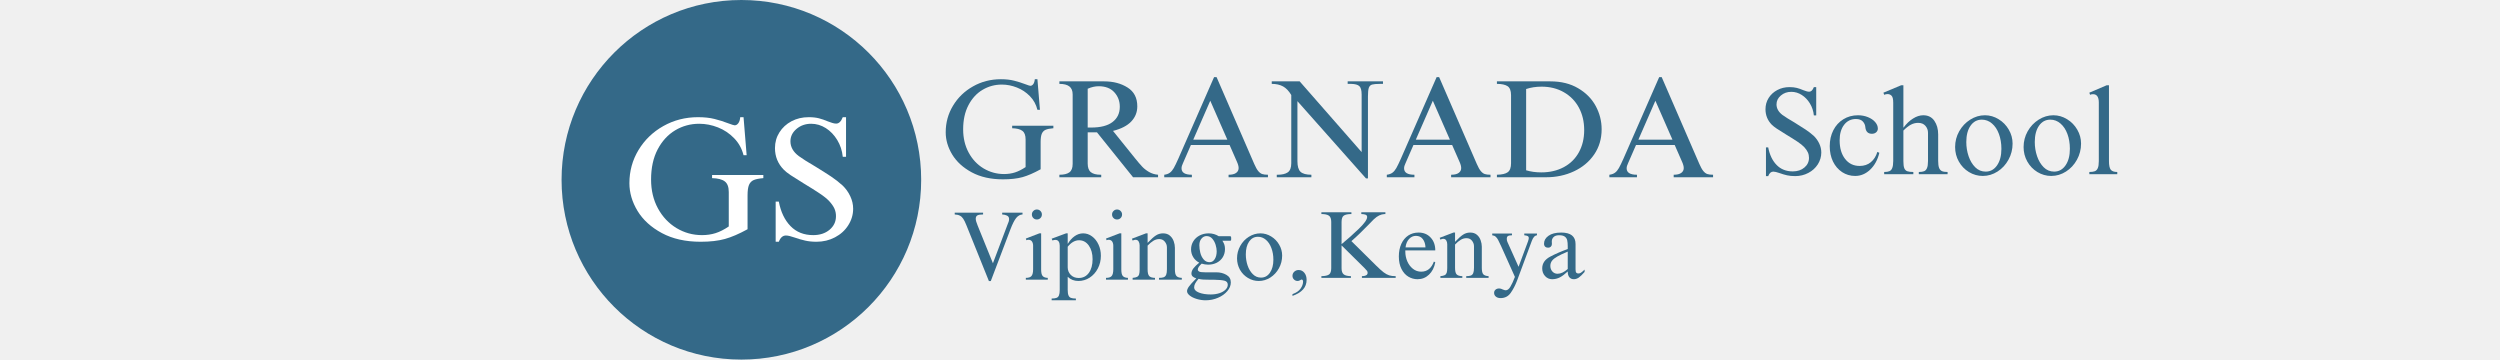
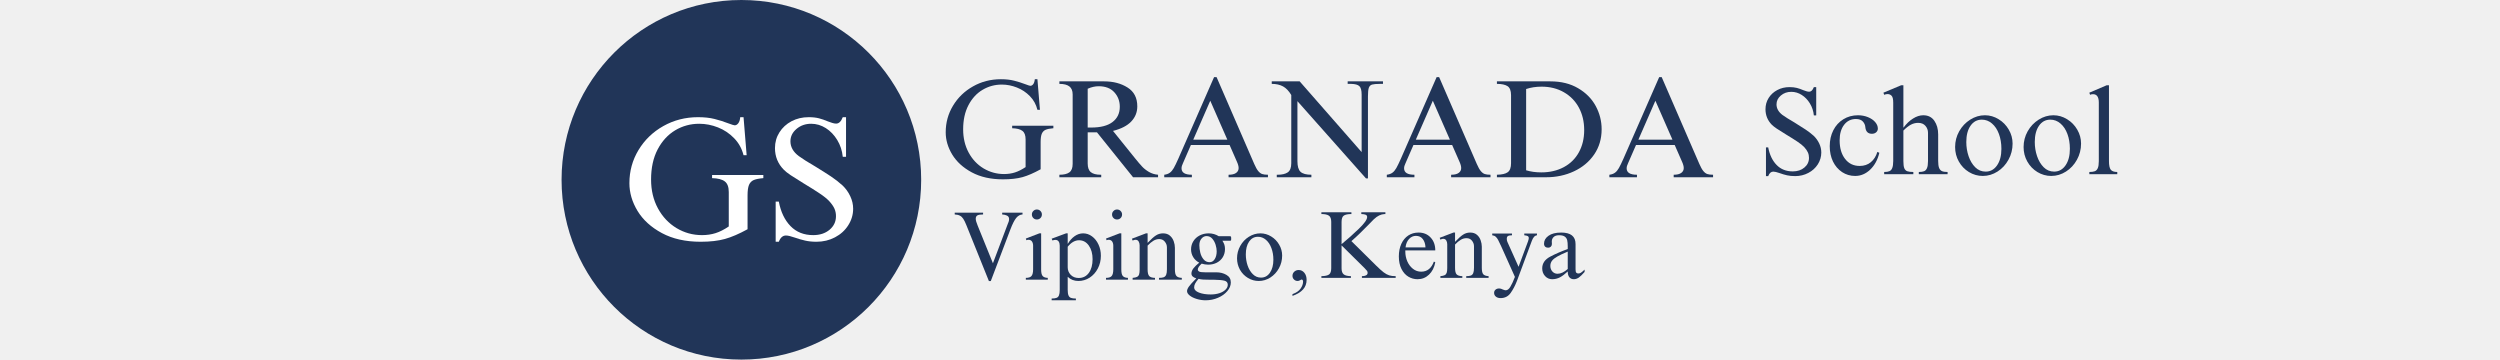
- <svg xmlns="http://www.w3.org/2000/svg" color="#346988" width="730" zoomAndPan="magnify" viewBox="-105 0 730 105" height="105" preserveAspectRatio="xMidYMid meet" version="1.0">
+ <svg xmlns="http://www.w3.org/2000/svg" color="#213558" width="730" zoomAndPan="magnify" viewBox="-105 0 730 105" height="105" preserveAspectRatio="xMidYMid meet" version="1.0">
  <defs>
    <g />
    <clipPath id="1dcf8fdc64">
      <path d="M 350 24 L 456.32 24 L 456.32 62 L 350 62 Z M 350 24 " clip-rule="nonzero" />
    </clipPath>
    <clipPath id="e76d367897">
      <path d="M 36 0.48 L 56 0.48 L 56 27 L 36 27 Z M 36 0.48 " clip-rule="nonzero" />
    </clipPath>
    <clipPath id="dda6fe1e1f">
      <path d="M 97 0.48 L 106 0.48 L 106 27 L 97 27 Z M 97 0.48 " clip-rule="nonzero" />
    </clipPath>
    <clipPath id="a8c8cdcd97">
      <rect x="0" width="107" y="0" height="38" />
    </clipPath>
    <clipPath id="c63b17cab3">
      <path d="M 0.977 0 L 106 0 L 106 105 L 0.977 105 Z M 0.977 0 " clip-rule="nonzero" />
    </clipPath>
    <clipPath id="e1af899d50">
      <path d="M 53.48 0 C 24.484 0 0.977 23.504 0.977 52.5 C 0.977 81.496 24.484 105 53.48 105 C 82.477 105 105.984 81.496 105.984 52.5 C 105.984 23.504 82.477 0 53.48 0 Z M 53.48 0 " clip-rule="nonzero" />
    </clipPath>
    <clipPath id="bb04c8f080">
      <path d="M 0.977 0 L 106 0 L 106 105 L 0.977 105 Z M 0.977 0 " clip-rule="nonzero" />
    </clipPath>
    <clipPath id="908799b110">
      <path d="M 53.48 0 C 24.484 0 0.977 23.504 0.977 52.5 C 0.977 81.496 24.484 105 53.48 105 C 82.477 105 105.984 81.496 105.984 52.5 C 105.984 23.504 82.477 0 53.48 0 Z M 53.48 0 " clip-rule="nonzero" />
    </clipPath>
    <clipPath id="11f64b7e48">
      <rect x="0" width="106" y="0" height="105" />
    </clipPath>
    <clipPath id="be3a8f82aa">
      <rect x="0" width="457" y="0" height="105" />
    </clipPath>
  </defs>
  <g transform="matrix(1, 0, 0, 1, 58, 0.000000000000010413)">
    <g clip-path="url(#be3a8f82aa)">
      <g fill="currentColor">
        <g transform="translate(111.396, 51.75812)">
          <g>
            <path d="M 17.859 -28.625 C 19.328 -28.625 20.609 -28.484 21.703 -28.203 C 22.805 -27.93 23.914 -27.582 25.031 -27.156 C 25.82 -26.852 26.297 -26.703 26.453 -26.703 C 26.785 -26.703 27.07 -26.863 27.312 -27.188 C 27.562 -27.52 27.711 -28 27.766 -28.625 L 28.531 -28.625 L 29.266 -19.688 L 28.531 -19.688 C 28.156 -21.238 27.422 -22.57 26.328 -23.688 C 25.242 -24.801 23.977 -25.641 22.531 -26.203 C 21.094 -26.773 19.629 -27.062 18.141 -27.062 C 16.098 -27.062 14.223 -26.551 12.516 -25.531 C 10.805 -24.52 9.43 -23.023 8.391 -21.047 C 7.359 -19.078 6.844 -16.723 6.844 -13.984 C 6.844 -11.453 7.379 -9.191 8.453 -7.203 C 9.523 -5.223 10.977 -3.68 12.812 -2.578 C 14.656 -1.484 16.648 -0.938 18.797 -0.938 C 19.93 -0.938 20.988 -1.094 21.969 -1.406 C 22.945 -1.719 23.984 -2.238 25.078 -2.969 L 25.078 -11.047 C 25.078 -12.242 24.766 -13.078 24.141 -13.547 C 23.516 -14.023 22.52 -14.281 21.156 -14.312 L 21.156 -15.047 L 33.188 -15.047 L 33.188 -14.312 C 32.176 -14.227 31.422 -14.078 30.922 -13.859 C 30.422 -13.641 30.051 -13.258 29.812 -12.719 C 29.582 -12.176 29.469 -11.359 29.469 -10.266 L 29.469 -2.328 C 27.488 -1.234 25.723 -0.469 24.172 -0.031 C 22.617 0.395 20.719 0.609 18.469 0.609 C 14.938 0.609 11.906 -0.066 9.375 -1.422 C 6.844 -2.785 4.938 -4.52 3.656 -6.625 C 2.383 -8.727 1.75 -10.895 1.75 -13.125 C 1.75 -15.945 2.461 -18.539 3.891 -20.906 C 5.316 -23.27 7.258 -25.145 9.719 -26.531 C 12.176 -27.926 14.891 -28.625 17.859 -28.625 Z M 17.859 -28.625 " />
          </g>
        </g>
      </g>
      <g fill="currentColor">
        <g transform="translate(144.9495, 51.75812)">
          <g>
            <path d="M 24.141 -20.703 C 24.141 -18.992 23.551 -17.52 22.375 -16.281 C 21.207 -15.051 19.43 -14.133 17.047 -13.531 L 23.516 -5.5 C 24.305 -4.52 24.973 -3.738 25.516 -3.156 C 26.055 -2.57 26.727 -2.039 27.531 -1.562 C 28.332 -1.094 29.223 -0.816 30.203 -0.734 L 30.203 0 L 22.906 0 L 12.359 -13.125 L 9.656 -13.125 L 9.656 -4.031 C 9.656 -2.832 9.961 -1.984 10.578 -1.484 C 11.191 -0.984 12.148 -0.734 13.453 -0.734 L 13.609 -0.734 L 13.609 0 L 1.391 0 L 1.391 -0.734 C 2.691 -0.734 3.66 -0.961 4.297 -1.422 C 4.941 -1.891 5.266 -2.719 5.266 -3.906 L 5.266 -24.172 C 5.266 -25.254 4.941 -26.039 4.297 -26.531 C 3.66 -27.02 2.691 -27.266 1.391 -27.266 L 1.391 -28 L 14.469 -28 C 17.133 -28 19.41 -27.398 21.297 -26.203 C 23.191 -25.016 24.141 -23.18 24.141 -20.703 Z M 9.656 -25.844 L 9.656 -14.516 L 10.688 -14.516 C 13.426 -14.516 15.5 -15.051 16.906 -16.125 C 18.32 -17.195 19.031 -18.688 19.031 -20.594 C 19.031 -22.25 18.492 -23.66 17.422 -24.828 C 16.348 -25.992 14.832 -26.578 12.875 -26.578 C 11.82 -26.578 10.75 -26.332 9.656 -25.844 Z M 9.656 -25.844 " />
          </g>
        </g>
      </g>
      <g fill="currentColor">
        <g transform="translate(176.3829, 51.75812)">
          <g>
            <path d="M 4.688 -5.422 L 15.125 -29.234 L 15.859 -29.234 L 26.859 -3.875 C 27.266 -2.945 27.648 -2.258 28.016 -1.812 C 28.391 -1.363 28.781 -1.07 29.188 -0.938 C 29.594 -0.801 30.148 -0.734 30.859 -0.734 L 30.859 0 L 19.359 0 L 19.359 -0.734 C 20.336 -0.734 21.07 -0.91 21.562 -1.266 C 22.051 -1.617 22.297 -2.094 22.297 -2.688 C 22.297 -3.207 22.117 -3.848 21.766 -4.609 L 19.656 -9.422 L 8.359 -9.422 L 6.031 -4.078 C 5.758 -3.535 5.625 -3.047 5.625 -2.609 C 5.625 -1.359 6.629 -0.734 8.641 -0.734 L 8.641 0 L 0.578 0 L 0.578 -0.734 C 1.254 -0.816 1.801 -1.016 2.219 -1.328 C 2.645 -1.641 3.023 -2.094 3.359 -2.688 C 3.703 -3.289 4.145 -4.203 4.688 -5.422 Z M 19 -10.969 L 14.016 -22.344 L 9.047 -10.969 Z M 19 -10.969 " />
          </g>
        </g>
      </g>
      <g fill="currentColor">
        <g transform="translate(207.8163, 51.75812)">
          <g>
            <path d="M 26.781 -7.344 L 26.781 -24.141 C 26.781 -25.359 26.562 -26.176 26.125 -26.594 C 25.695 -27.02 24.895 -27.242 23.719 -27.266 L 22.703 -27.266 L 22.703 -28 L 33.016 -28 L 33.016 -27.266 L 32.156 -27.266 C 31.07 -27.266 30.297 -27.195 29.828 -27.062 C 29.367 -26.926 29.051 -26.609 28.875 -26.109 C 28.707 -25.609 28.625 -24.785 28.625 -23.641 L 28.625 0.328 L 28.047 0.328 L 8.031 -22.219 L 8.031 -4.734 C 8.031 -3.211 8.332 -2.164 8.938 -1.594 C 9.551 -1.02 10.609 -0.734 12.109 -0.734 L 12.109 0 L 2 0 L 2 -0.734 L 2.234 -0.734 C 3.547 -0.734 4.539 -0.969 5.219 -1.438 C 5.895 -1.914 6.234 -2.797 6.234 -4.078 L 6.234 -24.016 C 5.523 -25.203 4.723 -26.039 3.828 -26.531 C 2.93 -27.02 1.832 -27.266 0.531 -27.266 L 0.531 -28 L 8.688 -28 Z M 26.781 -7.344 " />
          </g>
        </g>
      </g>
      <g fill="currentColor">
        <g transform="translate(241.3698, 51.75812)">
          <g>
            <path d="M 4.688 -5.422 L 15.125 -29.234 L 15.859 -29.234 L 26.859 -3.875 C 27.266 -2.945 27.648 -2.258 28.016 -1.812 C 28.391 -1.363 28.781 -1.07 29.188 -0.938 C 29.594 -0.801 30.148 -0.734 30.859 -0.734 L 30.859 0 L 19.359 0 L 19.359 -0.734 C 20.336 -0.734 21.07 -0.91 21.562 -1.266 C 22.051 -1.617 22.297 -2.094 22.297 -2.688 C 22.297 -3.207 22.117 -3.848 21.766 -4.609 L 19.656 -9.422 L 8.359 -9.422 L 6.031 -4.078 C 5.758 -3.535 5.625 -3.047 5.625 -2.609 C 5.625 -1.359 6.629 -0.734 8.641 -0.734 L 8.641 0 L 0.578 0 L 0.578 -0.734 C 1.254 -0.816 1.801 -1.016 2.219 -1.328 C 2.645 -1.641 3.023 -2.094 3.359 -2.688 C 3.703 -3.289 4.145 -4.203 4.688 -5.422 Z M 19 -10.969 L 14.016 -22.344 L 9.047 -10.969 Z M 19 -10.969 " />
          </g>
        </g>
      </g>
      <g fill="currentColor">
        <g transform="translate(272.8032, 51.75812)">
          <g>
            <path d="M 31.875 -14.016 C 31.875 -11.223 31.145 -8.766 29.688 -6.641 C 28.238 -4.523 26.273 -2.891 23.797 -1.734 C 21.328 -0.578 18.625 0 15.688 0 L 1.297 0 L 1.297 -0.734 C 2.766 -0.766 3.816 -1.008 4.453 -1.469 C 5.098 -1.926 5.422 -2.812 5.422 -4.125 L 5.422 -23.969 C 5.422 -25.27 5.082 -26.145 4.406 -26.594 C 3.727 -27.039 2.691 -27.266 1.297 -27.266 L 1.297 -28 L 16.922 -28 C 20.047 -28 22.738 -27.332 25 -26 C 27.27 -24.676 28.984 -22.945 30.141 -20.812 C 31.297 -18.676 31.875 -16.41 31.875 -14.016 Z M 9.828 -25.766 L 9.828 -2.031 C 11.18 -1.625 12.648 -1.422 14.234 -1.422 C 16.734 -1.422 18.93 -1.93 20.828 -2.953 C 22.734 -3.973 24.203 -5.422 25.234 -7.297 C 26.266 -9.172 26.781 -11.332 26.781 -13.781 C 26.781 -16.227 26.266 -18.41 25.234 -20.328 C 24.203 -22.242 22.738 -23.742 20.844 -24.828 C 18.957 -25.91 16.789 -26.453 14.344 -26.453 C 12.719 -26.453 11.211 -26.223 9.828 -25.766 Z M 9.828 -25.766 " />
          </g>
        </g>
      </g>
      <g fill="currentColor">
        <g transform="translate(306.3566, 51.75812)">
          <g>
            <path d="M 4.688 -5.422 L 15.125 -29.234 L 15.859 -29.234 L 26.859 -3.875 C 27.266 -2.945 27.648 -2.258 28.016 -1.812 C 28.391 -1.363 28.781 -1.07 29.188 -0.938 C 29.594 -0.801 30.148 -0.734 30.859 -0.734 L 30.859 0 L 19.359 0 L 19.359 -0.734 C 20.336 -0.734 21.07 -0.91 21.562 -1.266 C 22.051 -1.617 22.297 -2.094 22.297 -2.688 C 22.297 -3.207 22.117 -3.848 21.766 -4.609 L 19.656 -9.422 L 8.359 -9.422 L 6.031 -4.078 C 5.758 -3.535 5.625 -3.047 5.625 -2.609 C 5.625 -1.359 6.629 -0.734 8.641 -0.734 L 8.641 0 L 0.578 0 L 0.578 -0.734 C 1.254 -0.816 1.801 -1.016 2.219 -1.328 C 2.645 -1.641 3.023 -2.094 3.359 -2.688 C 3.703 -3.289 4.145 -4.203 4.688 -5.422 Z M 19 -10.969 L 14.016 -22.344 L 9.047 -10.969 Z M 19 -10.969 " />
          </g>
        </g>
      </g>
      <g fill="currentColor">
        <g transform="translate(337.7918, 51.75812)">
          <g />
        </g>
      </g>
      <g clip-path="url(#1dcf8fdc64)">
        <g transform="matrix(1, 0, 0, 1, 350, 24)">
          <g clip-path="url(#a8c8cdcd97)">
            <g fill="currentColor">
              <g transform="translate(0.413199, 26.87559)">
                <g>
                  <path d="M 9.125 -25.438 C 9.945 -25.438 10.66 -25.359 11.266 -25.203 C 11.867 -25.047 12.484 -24.832 13.109 -24.562 C 13.43 -24.445 13.742 -24.336 14.047 -24.234 C 14.348 -24.141 14.617 -24.094 14.859 -24.094 C 15.43 -24.094 15.891 -24.539 16.234 -25.438 L 16.922 -25.438 L 16.922 -17.172 L 16.234 -17.172 C 16.109 -18.453 15.723 -19.617 15.078 -20.672 C 14.441 -21.723 13.645 -22.551 12.688 -23.156 C 11.738 -23.758 10.723 -24.062 9.641 -24.062 C 8.453 -24.062 7.438 -23.703 6.594 -22.984 C 5.75 -22.273 5.328 -21.414 5.328 -20.406 C 5.328 -19.219 5.906 -18.188 7.062 -17.312 C 7.883 -16.719 9.035 -15.992 10.516 -15.141 C 11.816 -14.348 12.898 -13.66 13.766 -13.078 C 14.641 -12.504 15.453 -11.879 16.203 -11.203 C 16.879 -10.547 17.414 -9.797 17.812 -8.953 C 18.207 -8.109 18.406 -7.238 18.406 -6.344 C 18.406 -5.113 18.066 -3.961 17.391 -2.891 C 16.711 -1.828 15.785 -0.988 14.609 -0.375 C 13.441 0.238 12.16 0.547 10.766 0.547 C 9.867 0.547 9.078 0.469 8.391 0.312 C 7.703 0.156 6.984 -0.055 6.234 -0.328 C 5.41 -0.617 4.797 -0.766 4.391 -0.766 C 3.734 -0.766 3.238 -0.328 2.906 0.547 L 2.25 0.547 L 2.25 -7.828 L 2.906 -7.828 C 3.312 -5.68 4.125 -3.977 5.344 -2.719 C 6.562 -1.457 8.141 -0.828 10.078 -0.828 C 11.453 -0.828 12.582 -1.203 13.469 -1.953 C 14.363 -2.703 14.812 -3.645 14.812 -4.781 C 14.812 -5.363 14.703 -5.895 14.484 -6.375 C 14.273 -6.863 13.914 -7.383 13.406 -7.938 C 12.945 -8.414 12.297 -8.938 11.453 -9.5 C 10.609 -10.07 9.484 -10.781 8.078 -11.625 C 6.898 -12.352 5.992 -12.926 5.359 -13.344 C 4.734 -13.77 4.266 -14.141 3.953 -14.453 C 2.723 -15.711 2.109 -17.223 2.109 -18.984 C 2.109 -20.191 2.414 -21.285 3.031 -22.266 C 3.645 -23.242 4.484 -24.016 5.547 -24.578 C 6.609 -25.148 7.801 -25.438 9.125 -25.438 Z M 9.125 -25.438 " />
                </g>
              </g>
            </g>
            <g fill="currentColor">
              <g transform="translate(20.40813, 26.87559)">
                <g>
                  <path d="M 9.125 -17.219 C 10.164 -17.219 11.133 -17.035 12.031 -16.672 C 12.926 -16.305 13.629 -15.828 14.141 -15.234 C 14.66 -14.641 14.922 -14.004 14.922 -13.328 C 14.922 -12.898 14.758 -12.539 14.438 -12.25 C 14.113 -11.957 13.695 -11.812 13.188 -11.812 C 12.031 -11.812 11.391 -12.461 11.266 -13.766 C 11.223 -14.367 10.984 -14.91 10.547 -15.391 C 10.109 -15.879 9.43 -16.125 8.516 -16.125 C 7.086 -16.125 5.938 -15.555 5.062 -14.422 C 4.195 -13.285 3.766 -11.773 3.766 -9.891 C 3.766 -7.641 4.297 -5.832 5.359 -4.469 C 6.422 -3.102 7.836 -2.422 9.609 -2.422 C 10.91 -2.422 12 -2.785 12.875 -3.516 C 13.758 -4.242 14.395 -5.242 14.781 -6.516 L 15.359 -6.266 C 14.879 -4.234 13.992 -2.598 12.703 -1.359 C 11.41 -0.117 9.941 0.5 8.297 0.5 C 6.898 0.5 5.633 0.129 4.5 -0.609 C 3.363 -1.359 2.473 -2.391 1.828 -3.703 C 1.191 -5.023 0.875 -6.52 0.875 -8.188 C 0.875 -9.926 1.223 -11.477 1.922 -12.844 C 2.617 -14.207 3.594 -15.273 4.844 -16.047 C 6.102 -16.828 7.531 -17.219 9.125 -17.219 Z M 9.125 -17.219 " />
                </g>
              </g>
            </g>
            <g clip-path="url(#e76d367897)">
              <g fill="currentColor">
                <g transform="translate(36.27367, 26.87559)">
                  <g>
                    <path d="M 6.516 -13.656 L 6.594 -13.656 C 7.395 -14.75 8.301 -15.613 9.312 -16.25 C 10.32 -16.895 11.32 -17.219 12.312 -17.219 C 13.738 -17.219 14.82 -16.676 15.562 -15.594 C 16.301 -14.52 16.672 -13.195 16.672 -11.625 L 16.672 -3.875 C 16.672 -2.957 16.766 -2.27 16.953 -1.812 C 17.148 -1.352 17.438 -1.047 17.812 -0.891 C 18.188 -0.734 18.723 -0.656 19.422 -0.656 L 19.422 0 L 11.016 0 L 11.016 -0.656 C 11.672 -0.656 12.18 -0.727 12.547 -0.875 C 12.922 -1.02 13.207 -1.32 13.406 -1.781 C 13.602 -2.238 13.703 -2.926 13.703 -3.844 L 13.703 -12.109 C 13.703 -12.879 13.453 -13.551 12.953 -14.125 C 12.461 -14.707 11.754 -15 10.828 -15 C 10.078 -15 9.367 -14.82 8.703 -14.469 C 8.047 -14.125 7.316 -13.551 6.516 -12.75 L 6.516 -3.844 C 6.516 -2.895 6.602 -2.195 6.781 -1.75 C 6.969 -1.312 7.258 -1.02 7.656 -0.875 C 8.062 -0.727 8.648 -0.656 9.422 -0.656 L 9.422 0 L 0.906 0 L 0.906 -0.656 C 1.562 -0.656 2.07 -0.734 2.438 -0.891 C 2.812 -1.047 3.086 -1.359 3.266 -1.828 C 3.453 -2.297 3.547 -2.977 3.547 -3.875 L 3.547 -20.906 C 3.547 -21.914 3.391 -22.582 3.078 -22.906 C 2.766 -23.238 2.367 -23.406 1.891 -23.406 C 1.547 -23.406 1.219 -23.332 0.906 -23.188 L 0.688 -23.812 L 5.875 -25.984 L 6.516 -25.984 Z M 6.516 -13.656 " />
                  </g>
                </g>
              </g>
            </g>
            <g fill="currentColor">
              <g transform="translate(56.2686, 26.87559)">
                <g>
                  <path d="M 10.328 -17.219 C 11.754 -17.219 13.086 -16.832 14.328 -16.062 C 15.578 -15.301 16.566 -14.285 17.297 -13.016 C 18.035 -11.754 18.406 -10.398 18.406 -8.953 C 18.406 -7.254 18.004 -5.68 17.203 -4.234 C 16.41 -2.785 15.344 -1.633 14 -0.781 C 12.664 0.07 11.234 0.5 9.703 0.5 C 8.254 0.5 6.906 0.117 5.656 -0.641 C 4.414 -1.398 3.43 -2.426 2.703 -3.719 C 1.984 -5.008 1.625 -6.414 1.625 -7.938 C 1.625 -9.582 2.02 -11.113 2.812 -12.531 C 3.613 -13.957 4.688 -15.094 6.031 -15.938 C 7.375 -16.789 8.805 -17.219 10.328 -17.219 Z M 4.891 -9.391 C 4.891 -7.961 5.113 -6.586 5.562 -5.266 C 6.008 -3.953 6.656 -2.875 7.5 -2.031 C 8.344 -1.188 9.359 -0.766 10.547 -0.766 C 11.922 -0.766 13.031 -1.375 13.875 -2.594 C 14.719 -3.812 15.141 -5.422 15.141 -7.422 C 15.141 -9.016 14.898 -10.457 14.422 -11.75 C 13.941 -13.051 13.266 -14.07 12.391 -14.812 C 11.523 -15.562 10.535 -15.938 9.422 -15.938 C 8.047 -15.938 6.945 -15.344 6.125 -14.156 C 5.301 -12.977 4.891 -11.391 4.891 -9.391 Z M 4.891 -9.391 " />
                </g>
              </g>
            </g>
            <g fill="currentColor">
              <g transform="translate(76.26353, 26.87559)">
                <g>
                  <path d="M 10.328 -17.219 C 11.754 -17.219 13.086 -16.832 14.328 -16.062 C 15.578 -15.301 16.566 -14.285 17.297 -13.016 C 18.035 -11.754 18.406 -10.398 18.406 -8.953 C 18.406 -7.254 18.004 -5.68 17.203 -4.234 C 16.41 -2.785 15.344 -1.633 14 -0.781 C 12.664 0.07 11.234 0.5 9.703 0.5 C 8.254 0.5 6.906 0.117 5.656 -0.641 C 4.414 -1.398 3.43 -2.426 2.703 -3.719 C 1.984 -5.008 1.625 -6.414 1.625 -7.938 C 1.625 -9.582 2.02 -11.113 2.812 -12.531 C 3.613 -13.957 4.688 -15.094 6.031 -15.938 C 7.375 -16.789 8.805 -17.219 10.328 -17.219 Z M 4.891 -9.391 C 4.891 -7.961 5.113 -6.586 5.562 -5.266 C 6.008 -3.953 6.656 -2.875 7.5 -2.031 C 8.344 -1.188 9.359 -0.766 10.547 -0.766 C 11.922 -0.766 13.031 -1.375 13.875 -2.594 C 14.719 -3.812 15.141 -5.422 15.141 -7.422 C 15.141 -9.016 14.898 -10.457 14.422 -11.75 C 13.941 -13.051 13.266 -14.07 12.391 -14.812 C 11.523 -15.562 10.535 -15.938 9.422 -15.938 C 8.047 -15.938 6.945 -15.344 6.125 -14.156 C 5.301 -12.977 4.891 -11.391 4.891 -9.391 Z M 4.891 -9.391 " />
                </g>
              </g>
            </g>
            <g clip-path="url(#dda6fe1e1f)">
              <g fill="currentColor">
                <g transform="translate(96.25846, 26.87559)">
                  <g>
                    <path d="M 6.562 -25.984 L 6.562 -3.797 C 6.562 -2.598 6.734 -1.773 7.078 -1.328 C 7.43 -0.879 8.066 -0.656 8.984 -0.656 L 8.984 0 L 0.828 0 L 0.828 -0.656 C 1.504 -0.656 2.035 -0.727 2.422 -0.875 C 2.805 -1.02 3.098 -1.32 3.297 -1.781 C 3.492 -2.238 3.594 -2.91 3.594 -3.797 L 3.594 -20.938 C 3.594 -22.562 3.023 -23.375 1.891 -23.375 C 1.566 -23.375 1.285 -23.312 1.047 -23.188 L 0.828 -23.812 L 5.906 -25.984 Z M 6.562 -25.984 " />
                  </g>
                </g>
              </g>
            </g>
          </g>
        </g>
      </g>
      <g fill="currentColor">
        <g transform="translate(221.7381, 81.13976)">
          <g>
            <path d="M 9.875 -18.641 C 8.844 -18.641 8.102 -18.488 7.656 -18.188 C 7.219 -17.895 7 -17.273 7 -16.328 L 7 -9.844 C 8.781 -11.312 10.469 -12.816 12.062 -14.359 C 13.664 -15.898 14.469 -17.039 14.469 -17.781 C 14.469 -18.102 14.32 -18.32 14.031 -18.438 C 13.75 -18.562 13.328 -18.629 12.766 -18.641 L 12.766 -19.156 L 19.797 -19.156 L 19.797 -18.641 L 19.562 -18.641 C 19.008 -18.609 18.484 -18.473 17.984 -18.234 C 17.484 -17.992 16.973 -17.629 16.453 -17.141 C 16.148 -16.859 15.629 -16.328 14.891 -15.547 C 13.953 -14.598 13.129 -13.773 12.422 -13.078 C 11.723 -12.391 10.875 -11.609 9.875 -10.734 L 17.031 -3.656 C 17.957 -2.738 18.707 -2.062 19.281 -1.625 C 19.863 -1.188 20.41 -0.891 20.922 -0.734 C 21.43 -0.578 22.055 -0.5 22.797 -0.5 L 22.797 0 L 12.938 0 L 12.938 -0.5 C 13.438 -0.5 13.836 -0.578 14.141 -0.734 C 14.453 -0.891 14.609 -1.141 14.609 -1.484 C 14.609 -1.703 14.547 -1.895 14.422 -2.062 C 14.305 -2.227 14.07 -2.488 13.719 -2.844 L 7 -9.484 L 7 -2.781 C 7 -1.945 7.207 -1.363 7.625 -1.031 C 8.039 -0.695 8.742 -0.52 9.734 -0.5 L 9.734 0 L 1.109 0 L 1.109 -0.5 C 2.191 -0.52 2.941 -0.688 3.359 -1 C 3.773 -1.32 3.984 -1.938 3.984 -2.844 L 3.984 -16.328 C 3.984 -17.242 3.754 -17.859 3.297 -18.172 C 2.848 -18.484 2.117 -18.641 1.109 -18.641 L 1.109 -19.156 L 9.875 -19.156 Z M 9.875 -18.641 " />
          </g>
        </g>
      </g>
      <g fill="currentColor">
        <g transform="translate(244.6806, 81.13976)">
          <g>
            <path d="M 6.547 -13.234 C 7.992 -13.234 9.164 -12.75 10.062 -11.781 C 10.969 -10.82 11.422 -9.57 11.422 -8.031 L 2.672 -8.031 L 2.672 -7.672 C 2.672 -6.68 2.863 -5.734 3.25 -4.828 C 3.645 -3.93 4.195 -3.203 4.906 -2.641 C 5.613 -2.086 6.41 -1.812 7.297 -1.812 C 9.066 -1.812 10.305 -2.797 11.016 -4.766 L 11.422 -4.547 C 11.129 -3.023 10.516 -1.82 9.578 -0.938 C 8.648 -0.051 7.539 0.391 6.25 0.391 C 5.281 0.391 4.379 0.141 3.547 -0.359 C 2.723 -0.859 2.055 -1.609 1.547 -2.609 C 1.035 -3.617 0.781 -4.836 0.781 -6.266 C 0.781 -7.641 1.02 -8.859 1.5 -9.922 C 1.988 -10.984 2.664 -11.801 3.531 -12.375 C 4.406 -12.945 5.41 -13.234 6.547 -13.234 Z M 5.766 -12.266 C 4.984 -12.266 4.312 -11.957 3.75 -11.344 C 3.188 -10.727 2.848 -9.91 2.734 -8.891 L 8.562 -8.891 C 8.52 -9.891 8.258 -10.703 7.781 -11.328 C 7.312 -11.953 6.641 -12.266 5.766 -12.266 Z M 5.766 -12.266 " />
          </g>
        </g>
      </g>
      <g fill="currentColor">
        <g transform="translate(256.8906, 81.13976)">
          <g>
            <path d="M 4.984 -10.516 C 5.953 -11.547 6.742 -12.254 7.359 -12.641 C 7.973 -13.035 8.648 -13.234 9.391 -13.234 C 10.211 -13.234 10.875 -13.016 11.375 -12.578 C 11.875 -12.148 12.234 -11.617 12.453 -10.984 C 12.68 -10.348 12.797 -9.723 12.797 -9.109 L 12.797 -2.953 C 12.797 -2.004 12.941 -1.367 13.234 -1.047 C 13.535 -0.723 14.051 -0.539 14.781 -0.5 L 14.781 0 L 8.25 0 L 8.25 -0.5 C 8.844 -0.5 9.297 -0.562 9.609 -0.688 C 9.93 -0.82 10.16 -1.062 10.297 -1.406 C 10.441 -1.75 10.516 -2.266 10.516 -2.953 L 10.516 -9.234 C 10.516 -9.828 10.316 -10.367 9.922 -10.859 C 9.535 -11.348 9 -11.594 8.312 -11.594 C 7.727 -11.594 7.176 -11.438 6.656 -11.125 C 6.133 -10.82 5.578 -10.359 4.984 -9.734 L 4.984 -2.953 C 4.984 -1.984 5.141 -1.336 5.453 -1.016 C 5.773 -0.691 6.328 -0.52 7.109 -0.5 L 7.109 0 L 0.703 0 L 0.703 -0.5 C 1.273 -0.551 1.695 -0.648 1.969 -0.797 C 2.25 -0.953 2.441 -1.188 2.547 -1.5 C 2.648 -1.82 2.703 -2.281 2.703 -2.875 L 2.703 -9.812 C 2.703 -10.238 2.609 -10.609 2.422 -10.922 C 2.234 -11.242 1.938 -11.406 1.531 -11.406 C 1.344 -11.406 1.172 -11.367 1.016 -11.297 C 0.859 -11.234 0.754 -11.191 0.703 -11.172 L 0.5 -11.703 L 4.516 -13.234 L 4.984 -13.234 Z M 4.984 -10.516 " />
          </g>
        </g>
      </g>
      <g fill="currentColor">
        <g transform="translate(272.2785, 81.13976)">
          <g>
            <path d="M 6.219 -12.438 C 5.676 -12.438 5.285 -12.363 5.047 -12.219 C 4.816 -12.082 4.703 -11.812 4.703 -11.406 C 4.703 -11.051 4.766 -10.742 4.891 -10.484 C 5.016 -10.223 5.082 -10.07 5.094 -10.031 L 8.141 -3.234 L 10.906 -10.672 C 11.051 -11.117 11.125 -11.426 11.125 -11.594 C 11.125 -11.895 11.02 -12.098 10.812 -12.203 C 10.613 -12.316 10.281 -12.395 9.812 -12.438 L 9.812 -12.938 L 13.516 -12.938 L 13.516 -12.438 C 13.18 -12.395 12.895 -12.238 12.656 -11.969 C 12.414 -11.695 12.203 -11.312 12.016 -10.812 L 7.672 0.891 C 7.148 2.242 6.535 3.414 5.828 4.406 C 5.117 5.406 4.133 5.906 2.875 5.906 C 2.312 5.906 1.859 5.758 1.516 5.469 C 1.172 5.188 1 4.82 1 4.375 C 1 4 1.133 3.691 1.406 3.453 C 1.676 3.211 2.023 3.094 2.453 3.094 C 2.711 3.094 2.953 3.141 3.172 3.234 C 3.398 3.328 3.531 3.383 3.562 3.406 C 3.938 3.551 4.207 3.625 4.375 3.625 C 4.875 3.625 5.32 3.297 5.719 2.641 C 6.125 1.992 6.578 1.02 7.078 -0.281 L 3.062 -9.234 C 2.676 -10.086 2.379 -10.703 2.172 -11.078 C 1.973 -11.461 1.738 -11.773 1.469 -12.016 C 1.195 -12.254 0.859 -12.395 0.453 -12.438 L 0.453 -12.938 L 6.219 -12.938 Z M 6.219 -12.438 " />
          </g>
        </g>
      </g>
      <g fill="currentColor">
        <g transform="translate(286.2169, 81.13976)">
          <g>
            <path d="M 6.656 -13.234 C 9.445 -13.234 10.844 -12.117 10.844 -9.891 L 10.844 -2.516 C 10.844 -2.004 10.914 -1.672 11.062 -1.516 C 11.219 -1.359 11.414 -1.281 11.656 -1.281 C 11.926 -1.281 12.18 -1.359 12.422 -1.516 C 12.672 -1.672 13.023 -1.973 13.484 -2.422 L 13.484 -1.734 C 12.785 -0.93 12.207 -0.375 11.75 -0.062 C 11.289 0.238 10.82 0.391 10.344 0.391 C 9.801 0.391 9.367 0.203 9.047 -0.172 C 8.723 -0.555 8.562 -1.125 8.562 -1.875 C 7.738 -1.094 6.977 -0.52 6.281 -0.156 C 5.582 0.207 4.828 0.391 4.016 0.391 C 3.191 0.391 2.5 0.082 1.938 -0.531 C 1.383 -1.145 1.109 -1.891 1.109 -2.766 C 1.109 -4.242 1.898 -5.395 3.484 -6.219 C 4.992 -7.02 6.688 -7.754 8.562 -8.422 L 8.562 -9.203 C 8.562 -9.941 8.508 -10.535 8.406 -10.984 C 8.301 -11.43 8.066 -11.785 7.703 -12.047 C 7.336 -12.316 6.785 -12.453 6.047 -12.453 C 5.328 -12.453 4.789 -12.273 4.438 -11.922 C 4.082 -11.578 3.906 -11.145 3.906 -10.625 L 3.938 -9.891 C 3.938 -9.578 3.832 -9.316 3.625 -9.109 C 3.414 -8.91 3.156 -8.812 2.844 -8.812 C 2.488 -8.812 2.195 -8.91 1.969 -9.109 C 1.75 -9.316 1.641 -9.609 1.641 -9.984 C 1.641 -10.91 2.078 -11.68 2.953 -12.297 C 3.828 -12.922 5.062 -13.234 6.656 -13.234 Z M 3.484 -3.484 C 3.484 -2.848 3.68 -2.305 4.078 -1.859 C 4.484 -1.422 4.984 -1.203 5.578 -1.203 C 6.523 -1.203 7.52 -1.664 8.562 -2.594 L 8.562 -7.672 C 7.258 -7.129 6.254 -6.656 5.547 -6.25 C 4.836 -5.852 4.316 -5.441 3.984 -5.016 C 3.648 -4.586 3.484 -4.078 3.484 -3.484 Z M 3.484 -3.484 " />
          </g>
        </g>
      </g>
      <g clip-path="url(#c63b17cab3)">
        <g clip-path="url(#e1af899d50)">
          <g transform="matrix(1, 0, 0, 1, -0.000000000000007105, 0.000000000000010413)">
            <g clip-path="url(#11f64b7e48)">
              <g clip-path="url(#bb04c8f080)">
                <g clip-path="url(#908799b110)">
                  <path fill="currentColor" d="M 0.977 0 L 105.977 0 L 105.977 105 L 0.977 105 Z M 0.977 0 " fill-opacity="1" fill-rule="nonzero" />
                </g>
              </g>
            </g>
          </g>
        </g>
      </g>
      <g fill="#ffffff" fill-opacity="1">
        <g transform="translate(18.59798, 69.82634)">
          <g>
            <path d="M 22.219 -35.609 C 24.051 -35.609 25.648 -35.438 27.016 -35.094 C 28.391 -34.758 29.77 -34.32 31.156 -33.781 C 32.133 -33.414 32.723 -33.234 32.922 -33.234 C 33.328 -33.234 33.68 -33.438 33.984 -33.844 C 34.297 -34.25 34.484 -34.836 34.547 -35.609 L 35.516 -35.609 L 36.422 -24.5 L 35.516 -24.5 C 35.035 -26.426 34.117 -28.082 32.766 -29.469 C 31.422 -30.863 29.848 -31.914 28.047 -32.625 C 26.254 -33.332 24.43 -33.688 22.578 -33.688 C 20.035 -33.688 17.695 -33.051 15.562 -31.781 C 13.438 -30.508 11.727 -28.648 10.438 -26.203 C 9.156 -23.754 8.516 -20.82 8.516 -17.406 C 8.516 -14.258 9.18 -11.453 10.516 -8.984 C 11.859 -6.516 13.672 -4.594 15.953 -3.219 C 18.234 -1.852 20.711 -1.172 23.391 -1.172 C 24.805 -1.172 26.125 -1.363 27.344 -1.75 C 28.562 -2.133 29.848 -2.785 31.203 -3.703 L 31.203 -13.75 C 31.203 -15.238 30.812 -16.273 30.031 -16.859 C 29.258 -17.453 28.023 -17.77 26.328 -17.812 L 26.328 -18.719 L 41.297 -18.719 L 41.297 -17.812 C 40.047 -17.707 39.109 -17.52 38.484 -17.25 C 37.859 -16.977 37.398 -16.504 37.109 -15.828 C 36.828 -15.148 36.688 -14.133 36.688 -12.781 L 36.688 -2.891 C 34.219 -1.535 32.016 -0.586 30.078 -0.047 C 28.148 0.492 25.785 0.766 22.984 0.766 C 18.586 0.766 14.816 -0.078 11.672 -1.766 C 8.523 -3.461 6.156 -5.617 4.562 -8.234 C 2.977 -10.859 2.188 -13.562 2.188 -16.344 C 2.188 -19.852 3.07 -23.078 4.844 -26.016 C 6.625 -28.961 9.039 -31.297 12.094 -33.016 C 15.156 -34.742 18.531 -35.609 22.219 -35.609 Z M 22.219 -35.609 " />
          </g>
        </g>
      </g>
      <g fill="#ffffff" fill-opacity="1">
        <g transform="translate(60.35358, 69.82634)">
          <g>
            <path d="M 12.781 -35.609 C 13.938 -35.609 14.938 -35.5 15.781 -35.281 C 16.625 -35.062 17.484 -34.766 18.359 -34.391 C 18.805 -34.223 19.238 -34.07 19.656 -33.938 C 20.082 -33.801 20.461 -33.734 20.797 -33.734 C 21.609 -33.734 22.254 -34.359 22.734 -35.609 L 23.688 -35.609 L 23.688 -24.047 L 22.734 -24.047 C 22.555 -25.836 22.02 -27.469 21.125 -28.938 C 20.227 -30.414 19.113 -31.578 17.781 -32.422 C 16.445 -33.266 15.02 -33.688 13.5 -33.688 C 11.844 -33.688 10.422 -33.188 9.234 -32.188 C 8.047 -31.188 7.453 -29.977 7.453 -28.562 C 7.453 -26.906 8.266 -25.469 9.891 -24.25 C 11.047 -23.406 12.656 -22.391 14.719 -21.203 C 16.539 -20.086 18.062 -19.125 19.281 -18.312 C 20.5 -17.5 21.629 -16.617 22.672 -15.672 C 23.617 -14.766 24.367 -13.719 24.922 -12.531 C 25.484 -11.344 25.766 -10.125 25.766 -8.875 C 25.766 -7.156 25.289 -5.551 24.344 -4.062 C 23.406 -2.57 22.113 -1.395 20.469 -0.531 C 18.832 0.332 17.031 0.766 15.062 0.766 C 13.812 0.766 12.703 0.648 11.734 0.422 C 10.773 0.203 9.77 -0.086 8.719 -0.453 C 7.57 -0.859 6.711 -1.062 6.141 -1.062 C 5.223 -1.062 4.531 -0.453 4.062 0.766 L 3.141 0.766 L 3.141 -10.953 L 4.062 -10.953 C 4.633 -7.941 5.773 -5.555 7.484 -3.797 C 9.191 -2.047 11.398 -1.172 14.109 -1.172 C 16.035 -1.172 17.625 -1.691 18.875 -2.734 C 20.125 -3.785 20.75 -5.109 20.75 -6.703 C 20.75 -7.516 20.598 -8.254 20.297 -8.922 C 19.992 -9.598 19.484 -10.328 18.766 -11.109 C 18.129 -11.785 17.219 -12.52 16.031 -13.312 C 14.844 -14.113 13.27 -15.102 11.312 -16.281 C 9.656 -17.301 8.383 -18.102 7.5 -18.688 C 6.625 -19.281 5.969 -19.801 5.531 -20.25 C 3.801 -22 2.938 -24.109 2.938 -26.578 C 2.938 -28.273 3.367 -29.805 4.234 -31.172 C 5.098 -32.547 6.273 -33.629 7.766 -34.422 C 9.254 -35.211 10.926 -35.609 12.781 -35.609 Z M 12.781 -35.609 " />
          </g>
        </g>
      </g>
      <g fill="currentColor">
        <g transform="translate(115.4344, 81.65456)">
          <g>
            <path d="M 8.625 -19.031 C 7.844 -19.031 7.289 -18.941 6.969 -18.766 C 6.645 -18.586 6.484 -18.25 6.484 -17.75 C 6.484 -17.332 6.676 -16.66 7.062 -15.734 L 11.5 -4.781 L 15.906 -16.453 C 15.926 -16.484 15.984 -16.625 16.078 -16.875 C 16.172 -17.125 16.219 -17.398 16.219 -17.703 C 16.219 -18.172 16.016 -18.504 15.609 -18.703 C 15.211 -18.898 14.742 -19.008 14.203 -19.031 L 14.203 -19.547 L 20.141 -19.547 L 20.141 -19.031 C 19.441 -19 18.828 -18.66 18.297 -18.016 C 17.766 -17.367 17.188 -16.219 16.562 -14.562 L 10.875 0.422 L 10.328 0.422 L 3.734 -15.938 C 3.41 -16.75 3.109 -17.363 2.828 -17.781 C 2.555 -18.195 2.227 -18.5 1.844 -18.688 C 1.469 -18.883 0.969 -19 0.344 -19.031 L 0.344 -19.547 L 8.625 -19.547 Z M 8.625 -19.031 " />
          </g>
        </g>
      </g>
      <g fill="currentColor">
        <g transform="translate(135.8877, 81.65456)">
          <g>
            <path d="M 3.875 -20.484 C 4.289 -20.484 4.641 -20.336 4.922 -20.047 C 5.203 -19.766 5.344 -19.426 5.344 -19.031 C 5.344 -18.613 5.203 -18.266 4.922 -17.984 C 4.641 -17.703 4.289 -17.562 3.875 -17.562 C 3.469 -17.562 3.125 -17.703 2.844 -17.984 C 2.562 -18.266 2.422 -18.613 2.422 -19.031 C 2.422 -19.426 2.562 -19.766 2.844 -20.047 C 3.125 -20.336 3.469 -20.484 3.875 -20.484 Z M 5.125 -2.953 C 5.125 -2.023 5.273 -1.391 5.578 -1.047 C 5.879 -0.711 6.375 -0.535 7.062 -0.516 L 7.062 0 L 0.656 0 L 0.656 -0.516 C 1.438 -0.516 1.984 -0.691 2.297 -1.047 C 2.617 -1.41 2.781 -2.066 2.781 -3.016 L 2.781 -9.906 C 2.781 -10.414 2.664 -10.832 2.438 -11.156 C 2.219 -11.477 1.867 -11.641 1.391 -11.641 C 1.18 -11.641 0.992 -11.594 0.828 -11.5 L 0.656 -12 L 4.609 -13.516 L 5.125 -13.516 Z M 5.125 -2.953 " />
          </g>
        </g>
      </g>
      <g fill="currentColor">
        <g transform="translate(143.5967, 81.65456)">
          <g>
            <path d="M 5.172 -10.5 L 5.234 -10.5 C 5.766 -11.406 6.414 -12.133 7.188 -12.688 C 7.969 -13.238 8.797 -13.516 9.672 -13.516 C 10.617 -13.516 11.484 -13.223 12.266 -12.641 C 13.055 -12.066 13.688 -11.273 14.156 -10.266 C 14.625 -9.266 14.859 -8.164 14.859 -6.969 C 14.859 -5.625 14.562 -4.383 13.969 -3.25 C 13.383 -2.125 12.586 -1.234 11.578 -0.578 C 10.578 0.066 9.477 0.391 8.281 0.391 C 7.062 0.391 6.023 -0.016 5.172 -0.828 L 5.172 2.953 C 5.172 3.691 5.25 4.242 5.406 4.609 C 5.562 4.973 5.801 5.211 6.125 5.328 C 6.457 5.453 6.938 5.516 7.562 5.516 L 7.562 6.031 L 0.484 6.031 L 0.484 5.516 C 1.109 5.516 1.586 5.445 1.922 5.312 C 2.254 5.188 2.488 4.941 2.625 4.578 C 2.77 4.223 2.844 3.691 2.844 2.984 L 2.844 -9.938 C 2.844 -10.426 2.738 -10.828 2.531 -11.141 C 2.32 -11.453 2 -11.609 1.562 -11.609 C 1.332 -11.609 1.051 -11.551 0.719 -11.438 L 0.484 -11.953 L 4.688 -13.516 L 5.172 -13.516 Z M 5.172 -9.609 L 5.172 -3.609 C 5.172 -2.754 5.461 -2.02 6.047 -1.406 C 6.641 -0.789 7.422 -0.484 8.391 -0.484 C 9.629 -0.484 10.613 -0.977 11.344 -1.969 C 12.07 -2.969 12.438 -4.301 12.438 -5.969 C 12.438 -7.582 12.07 -8.906 11.344 -9.938 C 10.613 -10.977 9.66 -11.5 8.484 -11.5 C 7.305 -11.5 6.203 -10.867 5.172 -9.609 Z M 5.172 -9.609 " />
          </g>
        </g>
      </g>
      <g fill="currentColor">
        <g transform="translate(159.2994, 81.65456)">
          <g>
            <path d="M 3.875 -20.484 C 4.289 -20.484 4.641 -20.336 4.922 -20.047 C 5.203 -19.766 5.344 -19.426 5.344 -19.031 C 5.344 -18.613 5.203 -18.266 4.922 -17.984 C 4.641 -17.703 4.289 -17.562 3.875 -17.562 C 3.469 -17.562 3.125 -17.703 2.844 -17.984 C 2.562 -18.266 2.422 -18.613 2.422 -19.031 C 2.422 -19.426 2.562 -19.766 2.844 -20.047 C 3.125 -20.336 3.469 -20.484 3.875 -20.484 Z M 5.125 -2.953 C 5.125 -2.023 5.273 -1.391 5.578 -1.047 C 5.879 -0.711 6.375 -0.535 7.062 -0.516 L 7.062 0 L 0.656 0 L 0.656 -0.516 C 1.438 -0.516 1.984 -0.691 2.297 -1.047 C 2.617 -1.41 2.781 -2.066 2.781 -3.016 L 2.781 -9.906 C 2.781 -10.414 2.664 -10.832 2.438 -11.156 C 2.219 -11.477 1.867 -11.641 1.391 -11.641 C 1.18 -11.641 0.992 -11.594 0.828 -11.5 L 0.656 -12 L 4.609 -13.516 L 5.125 -13.516 Z M 5.125 -2.953 " />
          </g>
        </g>
      </g>
      <g fill="currentColor">
        <g transform="translate(167.0084, 81.65456)">
          <g>
            <path d="M 5.094 -10.734 C 6.082 -11.785 6.891 -12.508 7.516 -12.906 C 8.141 -13.312 8.832 -13.516 9.594 -13.516 C 10.426 -13.516 11.098 -13.289 11.609 -12.844 C 12.117 -12.395 12.488 -11.848 12.719 -11.203 C 12.945 -10.566 13.062 -9.93 13.062 -9.297 L 13.062 -3.016 C 13.062 -2.047 13.211 -1.395 13.516 -1.062 C 13.816 -0.727 14.336 -0.547 15.078 -0.516 L 15.078 0 L 8.422 0 L 8.422 -0.516 C 9.023 -0.516 9.488 -0.578 9.812 -0.703 C 10.133 -0.836 10.367 -1.082 10.516 -1.438 C 10.66 -1.789 10.734 -2.316 10.734 -3.016 L 10.734 -9.422 C 10.734 -10.023 10.531 -10.578 10.125 -11.078 C 9.727 -11.586 9.18 -11.844 8.484 -11.844 C 7.891 -11.844 7.328 -11.68 6.797 -11.359 C 6.266 -11.047 5.695 -10.57 5.094 -9.938 L 5.094 -3.016 C 5.094 -2.023 5.254 -1.363 5.578 -1.031 C 5.898 -0.707 6.457 -0.535 7.25 -0.516 L 7.25 0 L 0.719 0 L 0.719 -0.516 C 1.301 -0.566 1.734 -0.664 2.016 -0.812 C 2.305 -0.969 2.504 -1.207 2.609 -1.531 C 2.711 -1.852 2.766 -2.32 2.766 -2.938 L 2.766 -10.016 C 2.766 -10.453 2.664 -10.832 2.469 -11.156 C 2.281 -11.477 1.977 -11.641 1.562 -11.641 C 1.375 -11.641 1.195 -11.602 1.031 -11.531 C 0.875 -11.469 0.77 -11.426 0.719 -11.406 L 0.516 -11.953 L 4.609 -13.516 L 5.094 -13.516 Z M 5.094 -10.734 " />
          </g>
        </g>
      </g>
      <g fill="currentColor">
        <g transform="translate(182.7111, 81.65456)">
          <g>
            <path d="M 7.234 -13.516 C 8.297 -13.516 9.27 -13.238 10.156 -12.688 L 13.266 -12.688 C 13.523 -12.688 13.676 -12.648 13.719 -12.578 C 13.77 -12.504 13.797 -12.305 13.797 -11.984 C 13.797 -11.691 13.773 -11.516 13.734 -11.453 C 13.703 -11.391 13.594 -11.359 13.406 -11.359 L 11.234 -11.359 C 11.504 -10.941 11.695 -10.551 11.812 -10.188 C 11.926 -9.82 11.984 -9.406 11.984 -8.938 C 11.984 -8.062 11.773 -7.273 11.359 -6.578 C 10.941 -5.891 10.359 -5.348 9.609 -4.953 C 8.859 -4.566 8.008 -4.375 7.062 -4.375 C 6.445 -4.375 5.816 -4.473 5.172 -4.672 C 4.422 -3.984 4.047 -3.41 4.047 -2.953 C 4.047 -2.711 4.18 -2.516 4.453 -2.359 C 4.723 -2.211 5.297 -2.141 6.172 -2.141 L 9.422 -2.141 C 10.555 -2.141 11.551 -1.891 12.406 -1.391 C 13.258 -0.898 13.688 -0.172 13.688 0.797 C 13.688 1.703 13.344 2.555 12.656 3.359 C 11.977 4.172 11.07 4.816 9.938 5.297 C 8.812 5.785 7.602 6.031 6.312 6.031 C 5.438 6.031 4.578 5.898 3.734 5.641 C 2.891 5.391 2.207 5.055 1.688 4.641 C 1.164 4.223 0.906 3.797 0.906 3.359 C 0.906 2.992 1.078 2.562 1.422 2.062 C 1.766 1.562 2.492 0.75 3.609 -0.375 C 2.66 -0.656 2.188 -1.117 2.188 -1.766 C 2.188 -2.273 2.383 -2.789 2.781 -3.312 C 3.188 -3.832 3.75 -4.379 4.469 -4.953 C 3.707 -5.348 3.117 -5.891 2.703 -6.578 C 2.285 -7.273 2.078 -8.031 2.078 -8.844 C 2.078 -9.719 2.301 -10.508 2.75 -11.219 C 3.195 -11.938 3.812 -12.5 4.594 -12.906 C 5.383 -13.312 6.266 -13.516 7.234 -13.516 Z M 4.5 -10.047 C 4.5 -9.336 4.594 -8.602 4.781 -7.844 C 4.969 -7.094 5.289 -6.445 5.75 -5.906 C 6.207 -5.363 6.785 -5.094 7.484 -5.094 C 8.109 -5.094 8.609 -5.391 8.984 -5.984 C 9.367 -6.586 9.562 -7.352 9.562 -8.281 C 9.562 -8.852 9.457 -9.484 9.25 -10.172 C 9.039 -10.859 8.719 -11.453 8.281 -11.953 C 7.844 -12.461 7.281 -12.719 6.594 -12.719 C 6.031 -12.719 5.539 -12.473 5.125 -11.984 C 4.707 -11.504 4.5 -10.859 4.5 -10.047 Z M 8.828 0.031 L 7.766 0.031 C 6.91 0.031 6.211 0.016 5.672 -0.016 C 5.129 -0.047 4.66 -0.117 4.266 -0.234 C 3.828 0.266 3.504 0.707 3.297 1.094 C 3.086 1.477 2.984 1.852 2.984 2.219 C 2.984 2.906 3.453 3.426 4.391 3.781 C 5.328 4.145 6.461 4.328 7.797 4.328 C 8.742 4.328 9.598 4.203 10.359 3.953 C 11.117 3.703 11.711 3.359 12.141 2.922 C 12.578 2.492 12.797 2.016 12.797 1.484 C 12.797 0.867 12.477 0.477 11.844 0.312 C 11.207 0.145 10.203 0.051 8.828 0.031 Z M 8.828 0.031 " />
          </g>
        </g>
      </g>
      <g fill="currentColor">
        <g transform="translate(196.9345, 81.65456)">
          <g>
            <path d="M 8.109 -13.516 C 9.223 -13.516 10.27 -13.211 11.25 -12.609 C 12.227 -12.016 13.004 -11.219 13.578 -10.219 C 14.16 -9.227 14.453 -8.164 14.453 -7.031 C 14.453 -5.695 14.141 -4.461 13.516 -3.328 C 12.891 -2.191 12.051 -1.285 11 -0.609 C 9.945 0.055 8.82 0.391 7.625 0.391 C 6.488 0.391 5.43 0.094 4.453 -0.5 C 3.473 -1.094 2.695 -1.895 2.125 -2.906 C 1.562 -3.926 1.281 -5.035 1.281 -6.234 C 1.281 -7.523 1.594 -8.727 2.219 -9.844 C 2.844 -10.969 3.68 -11.859 4.734 -12.516 C 5.785 -13.18 6.91 -13.516 8.109 -13.516 Z M 3.844 -7.375 C 3.844 -6.25 4.016 -5.172 4.359 -4.141 C 4.711 -3.109 5.223 -2.258 5.891 -1.594 C 6.555 -0.926 7.352 -0.594 8.281 -0.594 C 9.363 -0.594 10.234 -1.07 10.891 -2.031 C 11.555 -2.988 11.891 -4.254 11.891 -5.828 C 11.891 -7.078 11.695 -8.207 11.312 -9.219 C 10.938 -10.238 10.406 -11.039 9.719 -11.625 C 9.039 -12.219 8.266 -12.516 7.391 -12.516 C 6.316 -12.516 5.457 -12.051 4.812 -11.125 C 4.164 -10.195 3.844 -8.945 3.844 -7.375 Z M 3.844 -7.375 " />
          </g>
        </g>
      </g>
      <g fill="currentColor">
        <g transform="translate(212.6371, 81.65456)">
          <g>
            <path d="M 3.578 -2.812 C 4.242 -2.812 4.797 -2.539 5.234 -2 C 5.672 -1.457 5.891 -0.77 5.891 0.062 C 5.891 1.156 5.547 2.086 4.859 2.859 C 4.18 3.629 3.148 4.258 1.766 4.75 L 1.766 4.219 C 2.848 3.852 3.633 3.32 4.125 2.625 C 4.613 1.938 4.859 1.25 4.859 0.562 C 4.859 0.375 4.816 0.227 4.734 0.125 C 4.648 0.02 4.551 -0.031 4.438 -0.031 C 4.363 -0.031 4.211 0.035 3.984 0.172 C 3.754 0.316 3.516 0.391 3.266 0.391 C 2.848 0.391 2.492 0.242 2.203 -0.047 C 1.91 -0.336 1.766 -0.691 1.766 -1.109 C 1.766 -1.586 1.938 -1.988 2.281 -2.312 C 2.633 -2.645 3.066 -2.812 3.578 -2.812 Z M 3.578 -2.812 " />
          </g>
        </g>
      </g>
      <g fill="currentColor">
        <g transform="translate(220.3499, 81.65456)">
          <g />
        </g>
      </g>
    </g>
  </g>
</svg>
